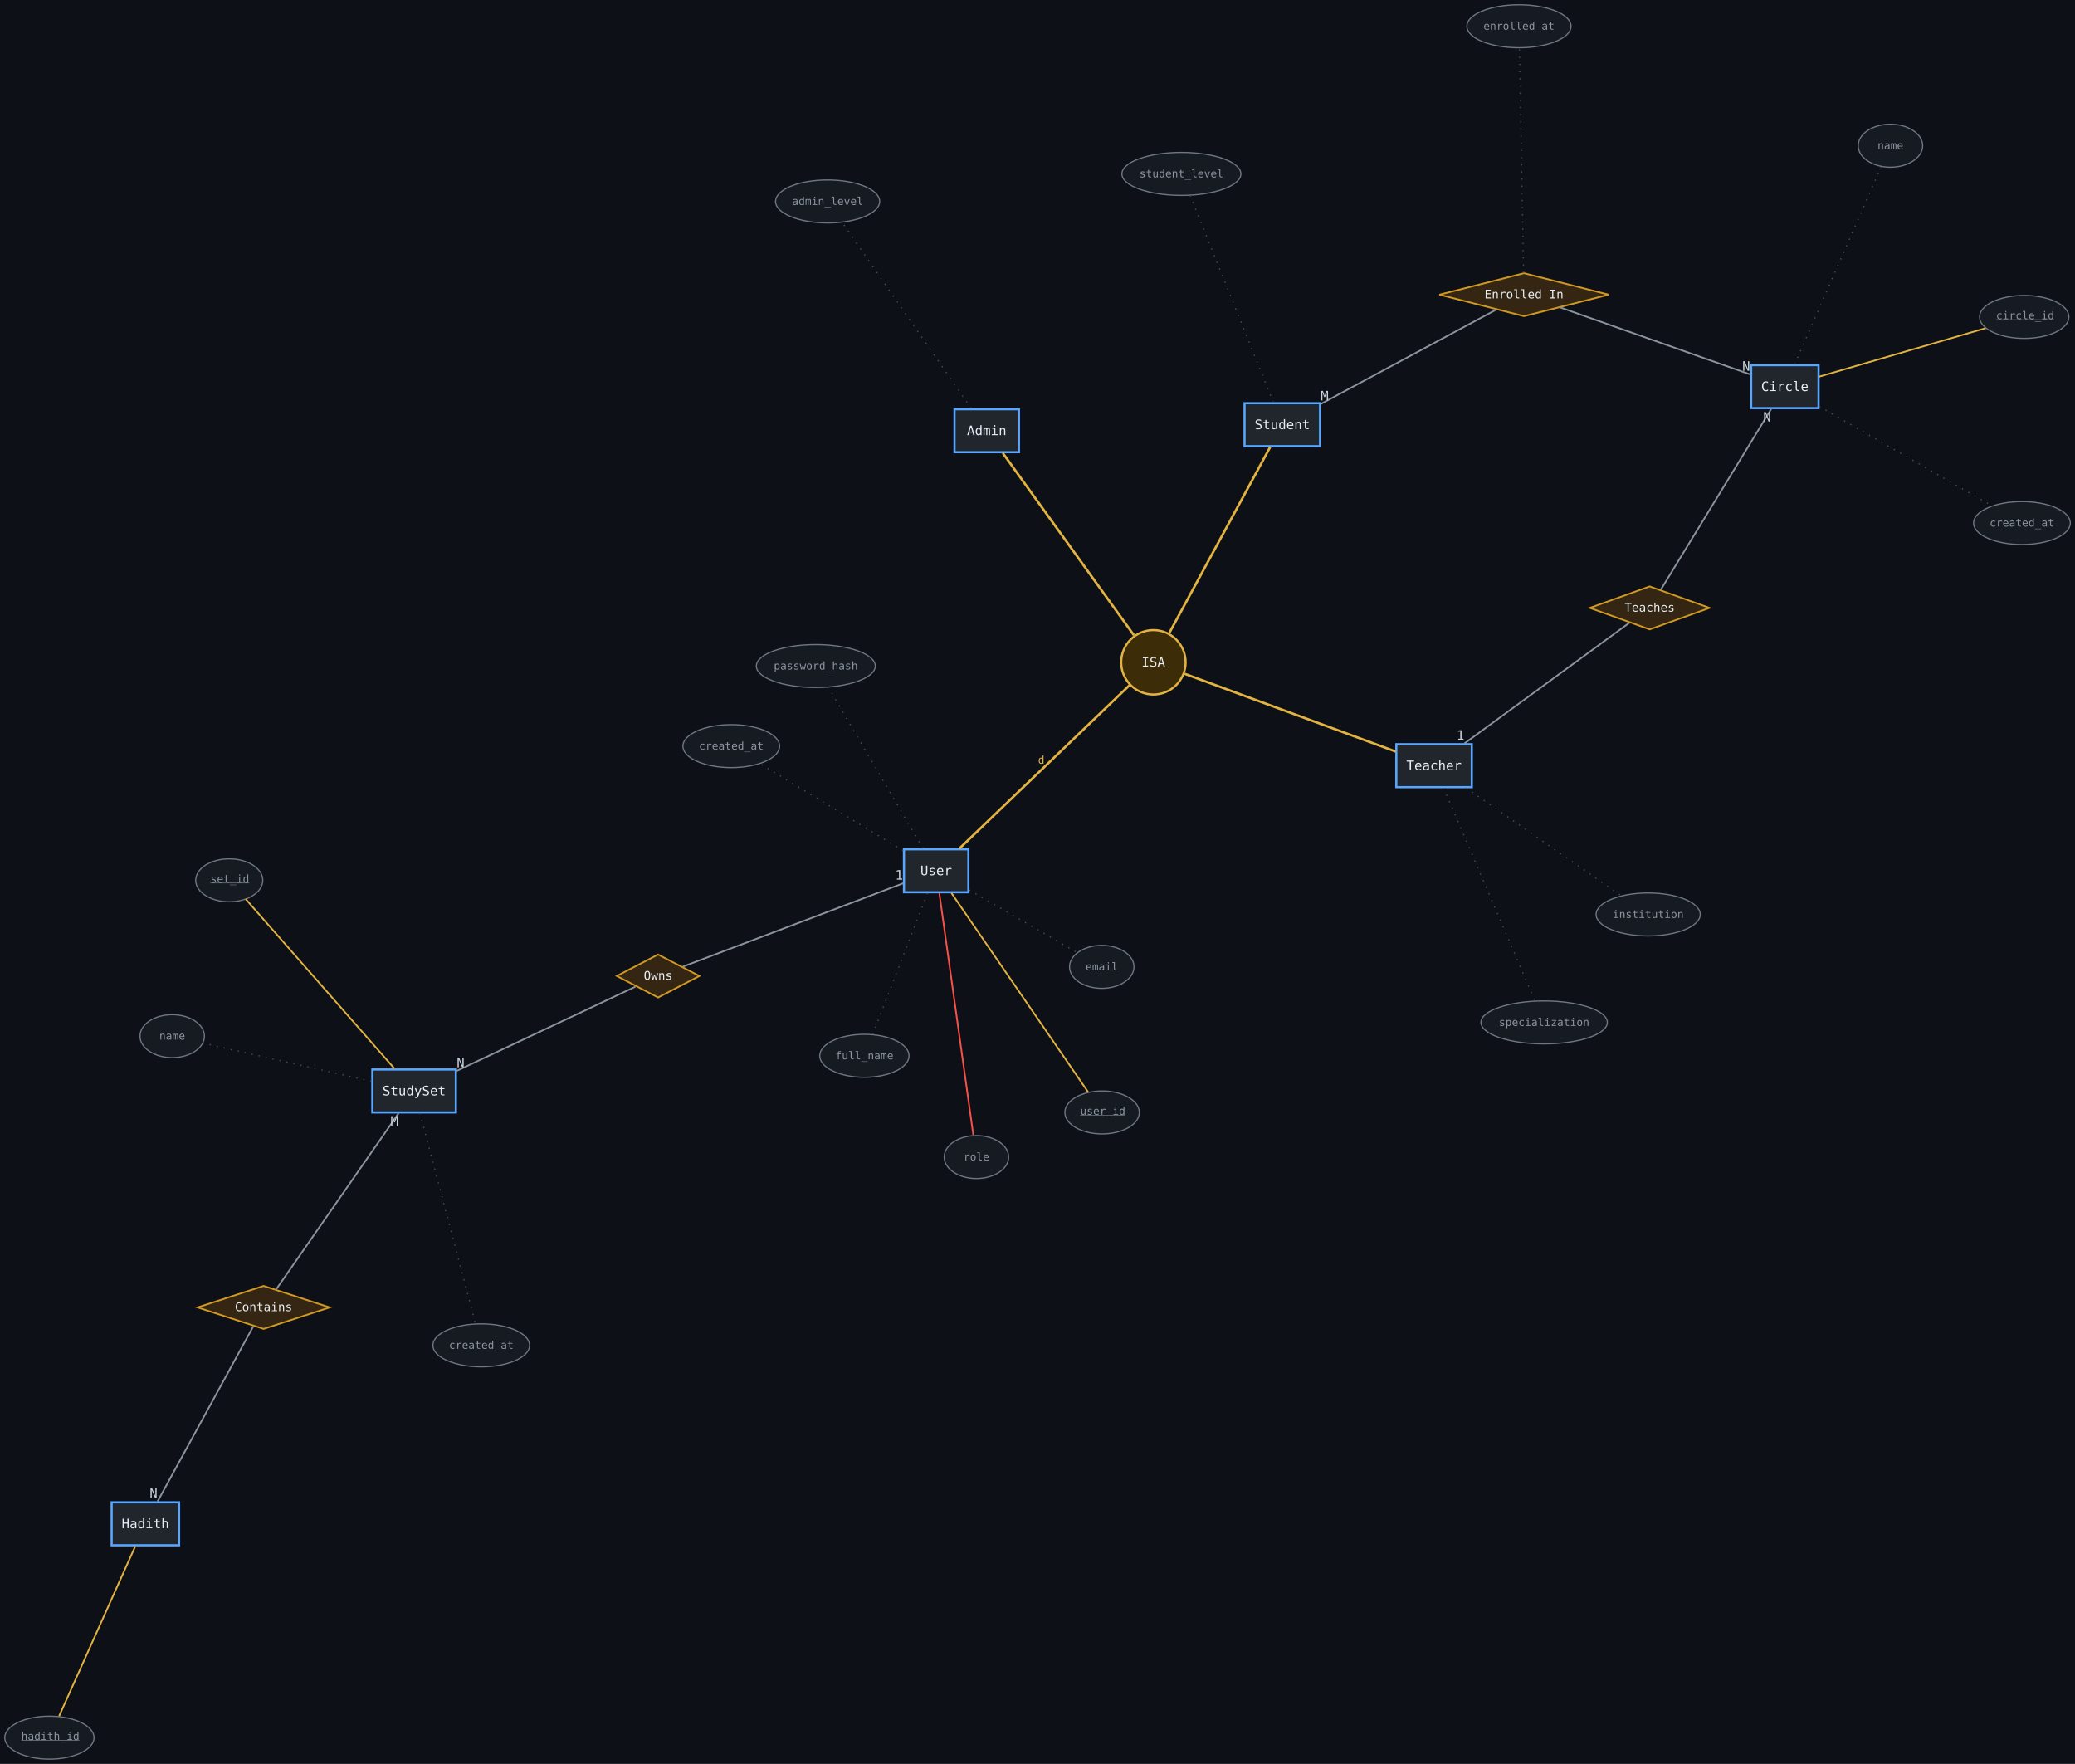
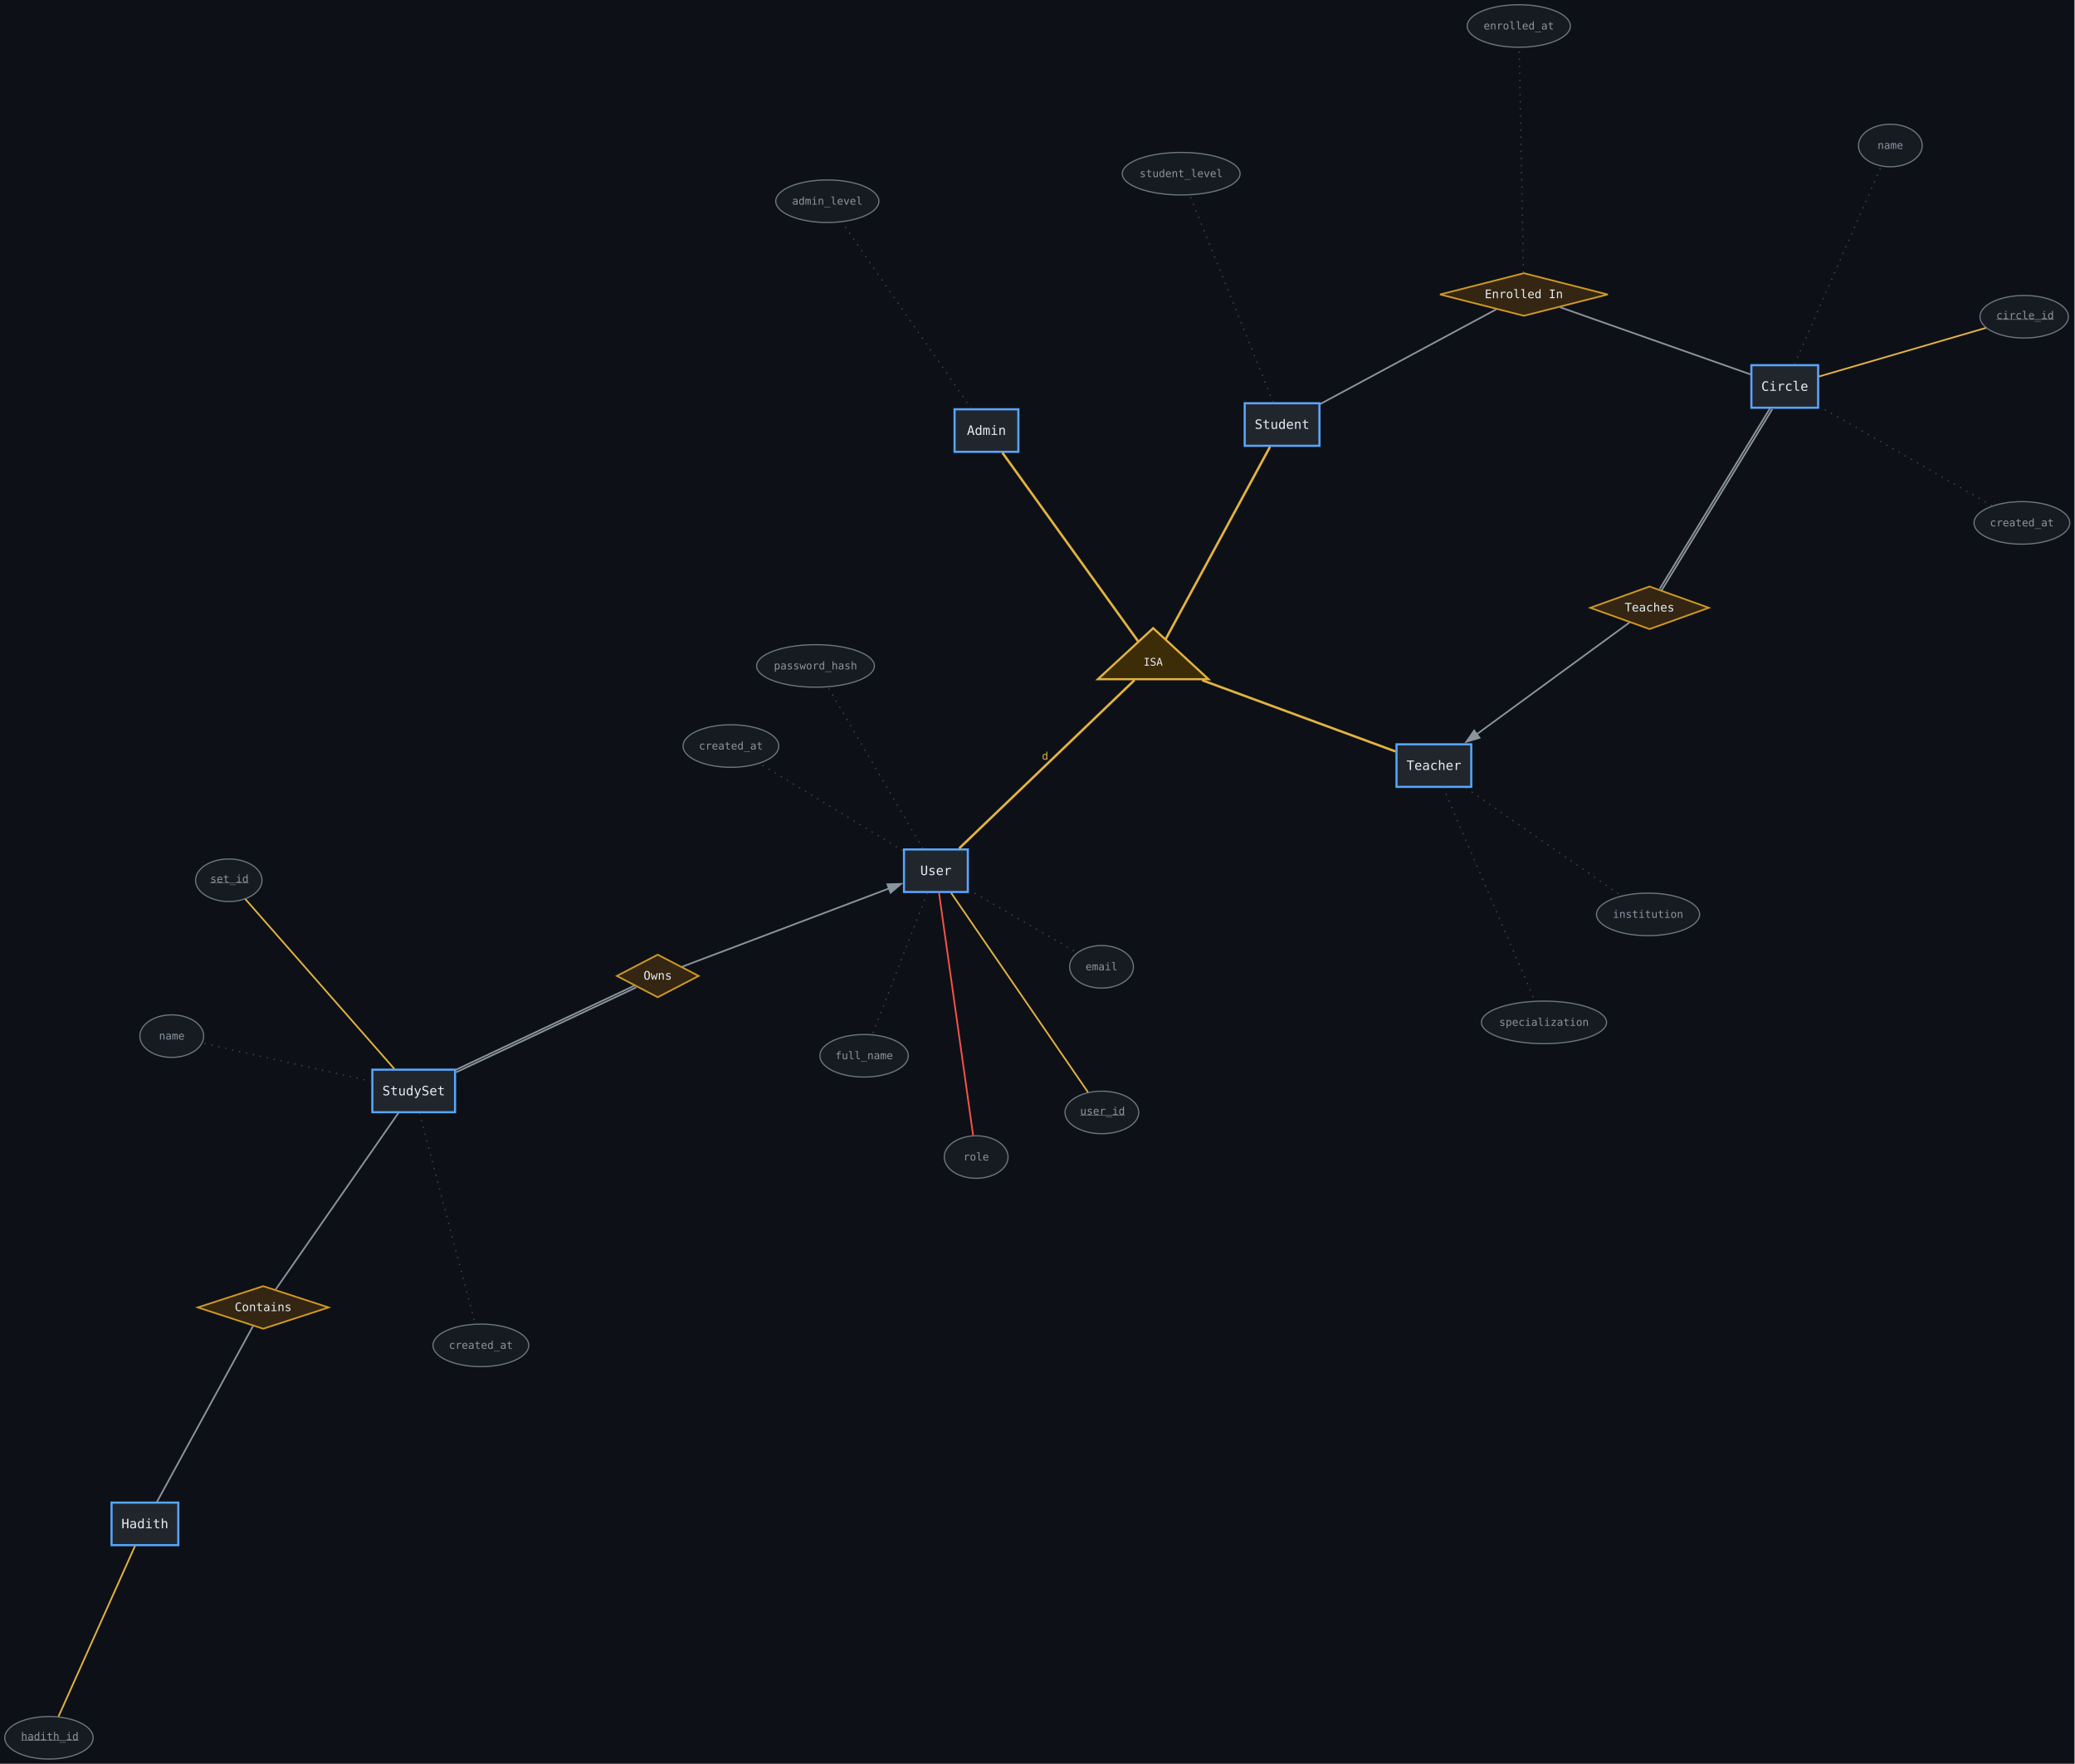
- <svg xmlns="http://www.w3.org/2000/svg" width="1739pt" height="1478pt" viewBox="0.00 0.00 1739.00 1478.00">
-   <g id="graph0" class="graph" transform="scale(1 1) rotate(0) translate(4 1474.07)">
-     <polygon fill="#0d1117" stroke="none" points="-4,4 -4,-1474.07 1735.05,-1474.07 1735.05,4 -4,4" />
+ <svg xmlns="http://www.w3.org/2000/svg" width="1756pt" height="1492pt" viewBox="0.00 0.00 1756.00 1492.00">
+   <g id="graph0" class="graph" transform="scale(1 1) rotate(0) translate(4 1488.41)">
+     <polygon fill="#0d1117" stroke="none" points="-4,4 -4,-1488.41 1751.58,-1488.41 1751.58,4 -4,4" />
    <g id="node1" class="node">
-       <polygon fill="#21262d" stroke="#58a6ff" stroke-width="1.8" points="807.59,-762.39 753.59,-762.39 753.59,-726.39 807.59,-726.39 807.59,-762.39" />
-       <text xml:space="preserve" text-anchor="middle" x="780.59" y="-740.69" font-family="DejaVu Sans Mono" font-size="11.00" fill="#e6edf3">User</text>
+       <polygon fill="#21262d" stroke="#58a6ff" stroke-width="1.8" points="815.02,-769.65 761.02,-769.65 761.02,-733.65 815.02,-733.65 815.02,-769.65" />
+       <text xml:space="preserve" text-anchor="middle" x="788.02" y="-747.95" font-family="DejaVu Sans Mono" font-size="11.00" fill="#e6edf3">User</text>
    </g>
    <g id="node8" class="node">
-       <ellipse fill="#3d2c08" stroke="#e3b341" stroke-width="1.8" cx="962.64" cy="-919.1" rx="27" ry="27" />
-       <text xml:space="preserve" text-anchor="middle" x="962.64" y="-915.4" font-family="DejaVu Sans Mono" font-size="11.00" fill="#e6edf3">ISA</text>
+       <polygon fill="#3d2c08" stroke="#e3b341" stroke-width="1.8" points="971.89,-956.91 925.09,-913.71 1018.69,-913.71 971.89,-956.91" />
+       <text xml:space="preserve" text-anchor="middle" x="971.89" y="-925.18" font-family="DejaVu Sans Mono" font-size="9.00" fill="#e6edf3">ISA</text>
    </g>
    <g id="edge19" class="edge">
-       <path fill="none" stroke="#e3b341" stroke-width="2" d="M800.07,-763.08C834.93,-796.54 907.59,-866.27 942.74,-900" />
-       <text xml:space="preserve" text-anchor="middle" x="868.67" y="-834.14" font-family="DejaVu Sans Mono" font-size="9.00" fill="#e3b341">d</text>
+       <path fill="none" stroke="#e3b341" stroke-width="2" d="M807.7,-770.53C844.38,-805.74 922.54,-880.75 956.07,-912.93" />
+       <text xml:space="preserve" text-anchor="middle" x="880.44" y="-845.57" font-family="DejaVu Sans Mono" font-size="9.00" fill="#e3b341">d</text>
    </g>
    <g id="node11" class="node">
-       <polygon fill="#342612" stroke="#d29922" stroke-width="1.4" points="547.53,-674.24 512.91,-656.24 547.53,-638.24 582.14,-656.24 547.53,-674.24" />
-       <text xml:space="preserve" text-anchor="middle" x="547.53" y="-653.12" font-family="DejaVu Sans Mono" font-size="10.00" fill="#e6edf3">Owns</text>
+       <polygon fill="#342612" stroke="#d29922" stroke-width="1.4" points="552.62,-680.62 518.01,-662.62 552.62,-644.62 587.24,-662.62 552.62,-680.62" />
+       <text xml:space="preserve" text-anchor="middle" x="552.62" y="-659.5" font-family="DejaVu Sans Mono" font-size="10.00" fill="#e6edf3">Owns</text>
    </g>
    <g id="edge27" class="edge">
-       <path fill="none" stroke="#8b949e" stroke-width="1.4" d="M752.94,-733.93C705.67,-716.05 610.37,-680.01 568.3,-664.1" />
-       <text xml:space="preserve" text-anchor="middle" x="749.57" y="-736.98" font-family="DejaVu Sans Mono" font-size="11.00" fill="#c9d1d9">1</text>
+       <path fill="none" stroke="#8b949e" stroke-width="1.4" d="M748.53,-736.71C698.07,-717.63 612.57,-685.29 573.38,-670.47" />
+       <polygon fill="#8b949e" stroke="#8b949e" stroke-width="1.4" points="746.92,-740.22 758.57,-740.51 749.65,-733.02 746.92,-740.22" />
    </g>
    <g id="node13" class="node">
-       <ellipse fill="#161b22" stroke="#6e7681" cx="919.65" cy="-541.9" rx="31.21" ry="18" />
-       <text xml:space="preserve" text-anchor="start" x="901.27" y="-539.97" font-family="DejaVu Sans Mono" text-decoration="underline" font-size="9.00" fill="#8b949e">user_id</text>
+       <ellipse fill="#161b22" stroke="#6e7681" cx="928.47" cy="-547.13" rx="31.21" ry="18" />
+       <text xml:space="preserve" text-anchor="start" x="910.09" y="-545.21" font-family="DejaVu Sans Mono" text-decoration="underline" font-size="9.00" fill="#8b949e">user_id</text>
    </g>
    <g id="edge1" class="edge">
-       <path fill="none" stroke="#e3b341" stroke-width="1.4" d="M793.42,-725.7C820.32,-686.54 882.23,-596.38 908.03,-558.81" />
+       <path fill="none" stroke="#e3b341" stroke-width="1.4" d="M800.98,-732.78C828.15,-693.22 890.68,-602.16 916.74,-564.22" />
    </g>
    <g id="node14" class="node">
-       <ellipse fill="#161b22" stroke="#6e7681" cx="919.37" cy="-663.88" rx="27" ry="18" />
-       <text xml:space="preserve" text-anchor="middle" x="919.37" y="-660.96" font-family="DejaVu Sans Mono" font-size="9.00" fill="#8b949e">email</text>
+       <ellipse fill="#161b22" stroke="#6e7681" cx="928.19" cy="-670.34" rx="27" ry="18" />
+       <text xml:space="preserve" text-anchor="middle" x="928.19" y="-667.41" font-family="DejaVu Sans Mono" font-size="9.00" fill="#8b949e">email</text>
    </g>
    <g id="edge2" class="edge">
-       <path fill="none" stroke="#484f58" stroke-dasharray="1,5" d="M808.34,-728.29C835.08,-712.78 874.9,-689.68 898.88,-675.77" />
+       <path fill="none" stroke="#484f58" stroke-dasharray="1,5" d="M815.71,-735.59C842.68,-719.94 883.06,-696.52 907.39,-682.4" />
    </g>
    <g id="node15" class="node">
-       <ellipse fill="#161b22" stroke="#6e7681" cx="679.72" cy="-915.96" rx="49.85" ry="18" />
-       <text xml:space="preserve" text-anchor="middle" x="679.72" y="-913.03" font-family="DejaVu Sans Mono" font-size="9.00" fill="#8b949e">password_hash</text>
+       <ellipse fill="#161b22" stroke="#6e7681" cx="686.14" cy="-924.93" rx="49.85" ry="18" />
+       <text xml:space="preserve" text-anchor="middle" x="686.14" y="-922.01" font-family="DejaVu Sans Mono" font-size="9.00" fill="#8b949e">password_hash</text>
    </g>
    <g id="edge3" class="edge">
-       <path fill="none" stroke="#484f58" stroke-dasharray="1,5" d="M769.6,-763.07C750.05,-796.34 709.45,-865.38 690.24,-898.07" />
+       <path fill="none" stroke="#484f58" stroke-dasharray="1,5" d="M776.92,-770.52C757.17,-804.12 716.17,-873.86 696.76,-906.86" />
    </g>
    <g id="node16" class="node">
-       <ellipse fill="#161b22" stroke="#6e7681" cx="720.43" cy="-589.36" rx="37.42" ry="18" />
-       <text xml:space="preserve" text-anchor="middle" x="720.43" y="-586.43" font-family="DejaVu Sans Mono" font-size="9.00" fill="#8b949e">full_name</text>
+       <ellipse fill="#161b22" stroke="#6e7681" cx="727.26" cy="-595.07" rx="37.42" ry="18" />
+       <text xml:space="preserve" text-anchor="middle" x="727.26" y="-592.14" font-family="DejaVu Sans Mono" font-size="9.00" fill="#8b949e">full_name</text>
    </g>
    <g id="edge4" class="edge">
-       <path fill="none" stroke="#484f58" stroke-dasharray="1,5" d="M773.33,-725.69C761.65,-695.57 738.8,-636.71 727.34,-607.17" />
+       <path fill="none" stroke="#484f58" stroke-dasharray="1,5" d="M780.69,-732.76C768.89,-702.34 745.81,-642.89 734.24,-613.06" />
    </g>
    <g id="node17" class="node">
-       <ellipse fill="#161b22" stroke="#6e7681" cx="814.32" cy="-504.52" rx="27" ry="18" />
-       <text xml:space="preserve" text-anchor="middle" x="814.32" y="-501.6" font-family="DejaVu Sans Mono" font-size="9.00" fill="#8b949e">role</text>
+       <ellipse fill="#161b22" stroke="#6e7681" cx="822.09" cy="-509.39" rx="27" ry="18" />
+       <text xml:space="preserve" text-anchor="middle" x="822.09" y="-506.46" font-family="DejaVu Sans Mono" font-size="9.00" fill="#8b949e">role</text>
    </g>
    <g id="edge5" class="edge">
-       <path fill="none" stroke="#f85149" stroke-width="1.4" d="M783.24,-725.57C789.56,-680.62 805.47,-567.45 811.73,-522.93" />
+       <path fill="none" stroke="#f85149" stroke-width="1.4" d="M790.64,-733.04C796.99,-687.84 813.19,-572.66 819.51,-527.73" />
    </g>
    <g id="node18" class="node">
-       <ellipse fill="#161b22" stroke="#6e7681" cx="608.85" cy="-848.85" rx="40.53" ry="18" />
-       <text xml:space="preserve" text-anchor="middle" x="608.85" y="-845.92" font-family="DejaVu Sans Mono" font-size="9.00" fill="#8b949e">created_at</text>
+       <ellipse fill="#161b22" stroke="#6e7681" cx="614.56" cy="-857.16" rx="40.53" ry="18" />
+       <text xml:space="preserve" text-anchor="middle" x="614.56" y="-854.23" font-family="DejaVu Sans Mono" font-size="9.00" fill="#8b949e">created_at</text>
    </g>
    <g id="edge6" class="edge">
-       <path fill="none" stroke="#484f58" stroke-dasharray="1,5" d="M753,-761.17C719.81,-781.36 664.64,-814.92 633.04,-834.13" />
+       <path fill="none" stroke="#484f58" stroke-dasharray="1,5" d="M760.15,-768.6C726.54,-789.05 670.59,-823.08 638.73,-842.46" />
    </g>
    <g id="node2" class="node">
-       <polygon fill="#21262d" stroke="#58a6ff" stroke-width="1.8" points="1102.28,-1136.2 1039.03,-1136.2 1039.03,-1100.2 1102.28,-1100.2 1102.28,-1136.2" />
-       <text xml:space="preserve" text-anchor="middle" x="1070.66" y="-1114.5" font-family="DejaVu Sans Mono" font-size="11.00" fill="#e6edf3">Student</text>
+       <polygon fill="#21262d" stroke="#58a6ff" stroke-width="1.8" points="1112.61,-1147.2 1049.36,-1147.2 1049.36,-1111.2 1112.61,-1111.2 1112.61,-1147.2" />
+       <text xml:space="preserve" text-anchor="middle" x="1080.99" y="-1125.5" font-family="DejaVu Sans Mono" font-size="11.00" fill="#e6edf3">Student</text>
    </g>
    <g id="node10" class="node">
-       <polygon fill="#342612" stroke="#d29922" stroke-width="1.4" points="1273.24,-1245.15 1202.28,-1227.15 1273.24,-1209.15 1344.19,-1227.15 1273.24,-1245.15" />
-       <text xml:space="preserve" text-anchor="middle" x="1273.24" y="-1224.03" font-family="DejaVu Sans Mono" font-size="10.00" fill="#e6edf3">Enrolled In</text>
+       <polygon fill="#342612" stroke="#d29922" stroke-width="1.4" points="1285.59,-1257.24 1214.64,-1239.24 1285.59,-1221.24 1356.55,-1239.24 1285.59,-1257.24" />
+       <text xml:space="preserve" text-anchor="middle" x="1285.59" y="-1236.11" font-family="DejaVu Sans Mono" font-size="10.00" fill="#e6edf3">Enrolled In</text>
    </g>
    <g id="edge25" class="edge">
-       <path fill="none" stroke="#8b949e" stroke-width="1.4" d="M1102.76,-1135.47C1143.7,-1157.49 1213.54,-1195.05 1249.81,-1214.55" />
-       <text xml:space="preserve" text-anchor="middle" x="1106.13" y="-1138.52" font-family="DejaVu Sans Mono" font-size="11.00" fill="#c9d1d9">M</text>
+       <path fill="none" stroke="#8b949e" stroke-width="1.4" d="M1113.41,-1146.64C1154.87,-1168.94 1225.68,-1207.02 1262.23,-1226.68" />
    </g>
    <g id="node19" class="node">
-       <ellipse fill="#161b22" stroke="#6e7681" cx="986.1" cy="-1328.35" rx="49.85" ry="18" />
-       <text xml:space="preserve" text-anchor="middle" x="986.1" y="-1325.42" font-family="DejaVu Sans Mono" font-size="9.00" fill="#8b949e">student_level</text>
+       <ellipse fill="#161b22" stroke="#6e7681" cx="995.59" cy="-1341.44" rx="49.85" ry="18" />
+       <text xml:space="preserve" text-anchor="middle" x="995.59" y="-1338.52" font-family="DejaVu Sans Mono" font-size="9.00" fill="#8b949e">student_level</text>
    </g>
    <g id="edge7" class="edge">
-       <path fill="none" stroke="#484f58" stroke-dasharray="1,5" d="M1063.15,-1136.85C1047.03,-1176.93 1009.24,-1270.84 993.35,-1310.34" />
+       <path fill="none" stroke="#484f58" stroke-dasharray="1,5" d="M1073.41,-1148.04C1057.12,-1188.52 1018.96,-1283.36 1002.91,-1323.26" />
    </g>
    <g id="node3" class="node">
-       <polygon fill="#21262d" stroke="#58a6ff" stroke-width="1.8" points="1229.47,-850.47 1166.22,-850.47 1166.22,-814.47 1229.47,-814.47 1229.47,-850.47" />
-       <text xml:space="preserve" text-anchor="middle" x="1197.85" y="-828.77" font-family="DejaVu Sans Mono" font-size="11.00" fill="#e6edf3">Teacher</text>
+       <polygon fill="#21262d" stroke="#58a6ff" stroke-width="1.8" points="1241.07,-858.61 1177.82,-858.61 1177.82,-822.61 1241.07,-822.61 1241.07,-858.61" />
+       <text xml:space="preserve" text-anchor="middle" x="1209.45" y="-836.91" font-family="DejaVu Sans Mono" font-size="11.00" fill="#e6edf3">Teacher</text>
    </g>
    <g id="node9" class="node">
-       <polygon fill="#342612" stroke="#d29922" stroke-width="1.4" points="1378.55,-982.67 1328.36,-964.67 1378.55,-946.67 1428.74,-964.67 1378.55,-982.67" />
-       <text xml:space="preserve" text-anchor="middle" x="1378.55" y="-961.54" font-family="DejaVu Sans Mono" font-size="10.00" fill="#e6edf3">Teaches</text>
+       <polygon fill="#342612" stroke="#d29922" stroke-width="1.4" points="1391.96,-992.13 1341.77,-974.13 1391.96,-956.13 1442.14,-974.13 1391.96,-992.13" />
+       <text xml:space="preserve" text-anchor="middle" x="1391.96" y="-971" font-family="DejaVu Sans Mono" font-size="10.00" fill="#e6edf3">Teaches</text>
    </g>
    <g id="edge23" class="edge">
-       <path fill="none" stroke="#8b949e" stroke-width="1.4" d="M1223.35,-851.13C1260.91,-878.6 1330.05,-929.18 1361.8,-952.41" />
-       <text xml:space="preserve" text-anchor="middle" x="1219.98" y="-854.18" font-family="DejaVu Sans Mono" font-size="11.00" fill="#c9d1d9">1</text>
+       <path fill="none" stroke="#8b949e" stroke-width="1.4" d="M1245.65,-867.1C1284.86,-895.78 1345.72,-940.31 1375.04,-961.75" />
+       <polygon fill="#8b949e" stroke="#8b949e" stroke-width="1.4" points="1248.07,-864.1 1236.92,-860.71 1243.52,-870.31 1248.07,-864.1" />
    </g>
    <g id="node20" class="node">
-       <ellipse fill="#161b22" stroke="#6e7681" cx="1377.29" cy="-707.8" rx="43.64" ry="18" />
-       <text xml:space="preserve" text-anchor="middle" x="1377.29" y="-704.88" font-family="DejaVu Sans Mono" font-size="9.00" fill="#8b949e">institution</text>
+       <ellipse fill="#161b22" stroke="#6e7681" cx="1390.68" cy="-714.7" rx="43.64" ry="18" />
+       <text xml:space="preserve" text-anchor="middle" x="1390.68" y="-711.77" font-family="DejaVu Sans Mono" font-size="9.00" fill="#8b949e">institution</text>
    </g>
    <g id="edge8" class="edge">
-       <path fill="none" stroke="#484f58" stroke-dasharray="1,5" d="M1224.71,-813.81C1260,-789.28 1321.38,-746.64 1354.51,-723.62" />
+       <path fill="none" stroke="#484f58" stroke-dasharray="1,5" d="M1236.58,-821.76C1272.33,-796.93 1334.56,-753.69 1367.95,-730.49" />
    </g>
    <g id="node21" class="node">
-       <ellipse fill="#161b22" stroke="#6e7681" cx="1290.11" cy="-617.34" rx="52.96" ry="18" />
-       <text xml:space="preserve" text-anchor="middle" x="1290.11" y="-614.42" font-family="DejaVu Sans Mono" font-size="9.00" fill="#8b949e">specialization</text>
+       <ellipse fill="#161b22" stroke="#6e7681" cx="1302.63" cy="-623.33" rx="52.96" ry="18" />
+       <text xml:space="preserve" text-anchor="middle" x="1302.63" y="-620.41" font-family="DejaVu Sans Mono" font-size="9.00" fill="#8b949e">specialization</text>
    </g>
    <g id="edge9" class="edge">
-       <path fill="none" stroke="#484f58" stroke-dasharray="1,5" d="M1205.87,-813.76C1223.41,-772.87 1264.96,-675.98 1282.3,-635.56" />
+       <path fill="none" stroke="#484f58" stroke-dasharray="1,5" d="M1217.39,-822.09C1235.04,-780.94 1277.33,-682.33 1294.84,-641.51" />
    </g>
    <g id="node4" class="node">
-       <polygon fill="#21262d" stroke="#58a6ff" stroke-width="1.8" points="849.96,-1131.15 795.96,-1131.15 795.96,-1095.15 849.96,-1095.15 849.96,-1131.15" />
-       <text xml:space="preserve" text-anchor="middle" x="822.96" y="-1109.45" font-family="DejaVu Sans Mono" font-size="11.00" fill="#e6edf3">Admin</text>
+       <polygon fill="#21262d" stroke="#58a6ff" stroke-width="1.8" points="857.81,-1142.1 803.81,-1142.1 803.81,-1106.1 857.81,-1106.1 857.81,-1142.1" />
+       <text xml:space="preserve" text-anchor="middle" x="830.81" y="-1120.4" font-family="DejaVu Sans Mono" font-size="11.00" fill="#e6edf3">Admin</text>
    </g>
    <g id="node22" class="node">
-       <ellipse fill="#161b22" stroke="#6e7681" cx="689.61" cy="-1305.28" rx="43.64" ry="18" />
-       <text xml:space="preserve" text-anchor="middle" x="689.61" y="-1302.36" font-family="DejaVu Sans Mono" font-size="9.00" fill="#8b949e">admin_level</text>
+       <ellipse fill="#161b22" stroke="#6e7681" cx="696.13" cy="-1318.15" rx="43.64" ry="18" />
+       <text xml:space="preserve" text-anchor="middle" x="696.13" y="-1315.23" font-family="DejaVu Sans Mono" font-size="9.00" fill="#8b949e">admin_level</text>
    </g>
    <g id="edge10" class="edge">
-       <path fill="none" stroke="#484f58" stroke-dasharray="1,5" d="M809.93,-1131.92C784.17,-1169.03 727.07,-1251.31 701.91,-1287.56" />
+       <path fill="none" stroke="#484f58" stroke-dasharray="1,5" d="M817.9,-1142.7C791.96,-1180.08 733.83,-1263.83 708.42,-1300.45" />
    </g>
    <g id="node5" class="node">
-       <polygon fill="#21262d" stroke="#58a6ff" stroke-width="1.8" points="1520.09,-1168.09 1463.59,-1168.09 1463.59,-1132.09 1520.09,-1132.09 1520.09,-1168.09" />
-       <text xml:space="preserve" text-anchor="middle" x="1491.84" y="-1146.39" font-family="DejaVu Sans Mono" font-size="11.00" fill="#e6edf3">Circle</text>
+       <polygon fill="#21262d" stroke="#58a6ff" stroke-width="1.8" points="1534.63,-1179.41 1478.13,-1179.41 1478.13,-1143.41 1534.63,-1143.41 1534.63,-1179.41" />
+       <text xml:space="preserve" text-anchor="middle" x="1506.38" y="-1157.71" font-family="DejaVu Sans Mono" font-size="11.00" fill="#e6edf3">Circle</text>
    </g>
    <g id="edge24" class="edge">
-       <path fill="none" stroke="#8b949e" stroke-width="1.4" d="M1480.36,-1131.29C1457.85,-1094.47 1408.37,-1013.48 1387.8,-979.81" />
-       <text xml:space="preserve" text-anchor="middle" x="1476.98" y="-1120.84" font-family="DejaVu Sans Mono" font-size="11.00" fill="#c9d1d9">N</text>
+       <path fill="none" stroke="#8b949e" stroke-width="1.4" d="M1494.14,-1143.29C1471.53,-1106.28 1421.36,-1024.17 1400.49,-990.02" />
+       <path fill="none" stroke="#8b949e" stroke-width="1.4" d="M1495.85,-1142.25C1473.24,-1105.24 1423.07,-1023.13 1402.2,-988.97" />
    </g>
    <g id="edge26" class="edge">
-       <path fill="none" stroke="#8b949e" stroke-width="1.4" d="M1462.81,-1160.33C1421.47,-1174.9 1345.97,-1201.51 1303.8,-1216.38" />
-       <text xml:space="preserve" text-anchor="middle" x="1459.44" y="-1163.38" font-family="DejaVu Sans Mono" font-size="11.00" fill="#c9d1d9">N</text>
+       <path fill="none" stroke="#8b949e" stroke-width="1.4" d="M1477.52,-1171.59C1435.79,-1186.3 1358.94,-1213.38 1316.24,-1228.44" />
    </g>
    <g id="node24" class="node">
-       <ellipse fill="#161b22" stroke="#6e7681" cx="1692.44" cy="-1208.5" rx="37.42" ry="18" />
-       <text xml:space="preserve" text-anchor="start" x="1668.82" y="-1206.57" font-family="DejaVu Sans Mono" text-decoration="underline" font-size="9.00" fill="#8b949e">circle_id</text>
+       <ellipse fill="#161b22" stroke="#6e7681" cx="1708.99" cy="-1220.4" rx="37.42" ry="18" />
+       <text xml:space="preserve" text-anchor="start" x="1685.36" y="-1218.47" font-family="DejaVu Sans Mono" text-decoration="underline" font-size="9.00" fill="#8b949e">circle_id</text>
    </g>
    <g id="edge12" class="edge">
-       <path fill="none" stroke="#e3b341" stroke-width="1.4" d="M1520.58,-1158.46C1557.53,-1169.22 1621.49,-1187.84 1660.1,-1199.08" />
+       <path fill="none" stroke="#e3b341" stroke-width="1.4" d="M1535.41,-1169.86C1572.83,-1180.76 1637.71,-1199.65 1676.66,-1210.99" />
    </g>
    <g id="node25" class="node">
-       <ellipse fill="#161b22" stroke="#6e7681" cx="1580.32" cy="-1351.96" rx="27" ry="18" />
-       <text xml:space="preserve" text-anchor="middle" x="1580.32" y="-1349.03" font-family="DejaVu Sans Mono" font-size="9.00" fill="#8b949e">name</text>
+       <ellipse fill="#161b22" stroke="#6e7681" cx="1595.74" cy="-1365.29" rx="27" ry="18" />
+       <text xml:space="preserve" text-anchor="middle" x="1595.74" y="-1362.37" font-family="DejaVu Sans Mono" font-size="9.00" fill="#8b949e">name</text>
    </g>
    <g id="edge13" class="edge">
-       <path fill="none" stroke="#484f58" stroke-dasharray="1,5" d="M1500.01,-1168.72C1516.99,-1207.47 1555.92,-1296.3 1572.56,-1334.24" />
+       <path fill="none" stroke="#484f58" stroke-dasharray="1,5" d="M1514.63,-1180.23C1531.83,-1219.46 1571.3,-1309.53 1588.03,-1347.69" />
    </g>
    <g id="node26" class="node">
-       <ellipse fill="#161b22" stroke="#6e7681" cx="1690.52" cy="-1035.78" rx="40.53" ry="18" />
-       <text xml:space="preserve" text-anchor="middle" x="1690.52" y="-1032.86" font-family="DejaVu Sans Mono" font-size="9.00" fill="#8b949e">created_at</text>
+       <ellipse fill="#161b22" stroke="#6e7681" cx="1707.05" cy="-1045.96" rx="40.53" ry="18" />
+       <text xml:space="preserve" text-anchor="middle" x="1707.05" y="-1043.03" font-family="DejaVu Sans Mono" font-size="9.00" fill="#8b949e">created_at</text>
    </g>
    <g id="edge14" class="edge">
-       <path fill="none" stroke="#484f58" stroke-dasharray="1,5" d="M1520.73,-1133.47C1559.69,-1111.06 1628.44,-1071.5 1665.37,-1050.25" />
+       <path fill="none" stroke="#484f58" stroke-dasharray="1,5" d="M1535.13,-1144.87C1574.47,-1122.24 1644.44,-1081.98 1681.84,-1060.46" />
    </g>
    <g id="node6" class="node">
-       <polygon fill="#21262d" stroke="#58a6ff" stroke-width="1.8" points="378.05,-577.89 308.05,-577.89 308.05,-541.89 378.05,-541.89 378.05,-577.89" />
-       <text xml:space="preserve" text-anchor="middle" x="343.05" y="-556.19" font-family="DejaVu Sans Mono" font-size="11.00" fill="#e6edf3">StudySet</text>
+       <polygon fill="#21262d" stroke="#58a6ff" stroke-width="1.8" points="381.11,-583.31 311.11,-583.31 311.11,-547.31 381.11,-547.31 381.11,-583.31" />
+       <text xml:space="preserve" text-anchor="middle" x="346.11" y="-561.61" font-family="DejaVu Sans Mono" font-size="11.00" fill="#e6edf3">StudySet</text>
    </g>
    <g id="edge28" class="edge">
-       <path fill="none" stroke="#8b949e" stroke-width="1.4" d="M378.67,-576.68C422.26,-597.22 494.48,-631.25 528.58,-647.32" />
-       <text xml:space="preserve" text-anchor="middle" x="382.04" y="-579.73" font-family="DejaVu Sans Mono" font-size="11.00" fill="#c9d1d9">N</text>
+       <path fill="none" stroke="#8b949e" stroke-width="1.4" d="M382.03,-581.14C426.2,-601.95 499.99,-636.72 534.36,-652.91" />
+       <path fill="none" stroke="#8b949e" stroke-width="1.4" d="M381.18,-582.94C425.35,-603.76 499.14,-638.52 533.51,-654.72" />
    </g>
    <g id="node12" class="node">
-       <polygon fill="#342612" stroke="#d29922" stroke-width="1.4" points="216.93,-396.52 161.55,-378.52 216.93,-360.52 272.31,-378.52 216.93,-396.52" />
-       <text xml:space="preserve" text-anchor="middle" x="216.93" y="-375.4" font-family="DejaVu Sans Mono" font-size="10.00" fill="#e6edf3">Contains</text>
+       <polygon fill="#342612" stroke="#d29922" stroke-width="1.4" points="218.73,-400.13 163.35,-382.13 218.73,-364.13 274.11,-382.13 218.73,-400.13" />
+       <text xml:space="preserve" text-anchor="middle" x="218.73" y="-379" font-family="DejaVu Sans Mono" font-size="10.00" fill="#e6edf3">Contains</text>
    </g>
    <g id="edge29" class="edge">
-       <path fill="none" stroke="#8b949e" stroke-width="1.4" d="M330.03,-541.17C304.98,-505.15 250.53,-426.85 227.53,-393.77" />
-       <text xml:space="preserve" text-anchor="middle" x="326.65" y="-530.72" font-family="DejaVu Sans Mono" font-size="11.00" fill="#c9d1d9">M</text>
+       <path fill="none" stroke="#8b949e" stroke-width="1.4" d="M333.19,-546.74C307.95,-510.45 252.54,-430.75 229.3,-397.34" />
    </g>
    <g id="node27" class="node">
-       <ellipse fill="#161b22" stroke="#6e7681" cx="188.12" cy="-736.41" rx="28.11" ry="18" />
-       <text xml:space="preserve" text-anchor="start" x="172.37" y="-734.49" font-family="DejaVu Sans Mono" text-decoration="underline" font-size="9.00" fill="#8b949e">set_id</text>
+       <ellipse fill="#161b22" stroke="#6e7681" cx="189.63" cy="-743.59" rx="28.11" ry="18" />
+       <text xml:space="preserve" text-anchor="start" x="173.88" y="-741.67" font-family="DejaVu Sans Mono" text-decoration="underline" font-size="9.00" fill="#8b949e">set_id</text>
    </g>
    <g id="edge15" class="edge">
-       <path fill="none" stroke="#e3b341" stroke-width="1.4" d="M326.47,-578.79C295.71,-613.83 230.36,-688.28 201.88,-720.74" />
+       <path fill="none" stroke="#e3b341" stroke-width="1.4" d="M329.65,-584.05C298.74,-619.28 232.48,-694.77 203.58,-727.69" />
    </g>
    <g id="node28" class="node">
-       <ellipse fill="#161b22" stroke="#6e7681" cx="140.33" cy="-605.82" rx="27" ry="18" />
-       <text xml:space="preserve" text-anchor="middle" x="140.33" y="-602.89" font-family="DejaVu Sans Mono" font-size="9.00" fill="#8b949e">name</text>
+       <ellipse fill="#161b22" stroke="#6e7681" cx="141.36" cy="-611.7" rx="27" ry="18" />
+       <text xml:space="preserve" text-anchor="middle" x="141.36" y="-608.77" font-family="DejaVu Sans Mono" font-size="9.00" fill="#8b949e">name</text>
    </g>
    <g id="edge16" class="edge">
-       <path fill="none" stroke="#484f58" stroke-dasharray="1,5" d="M307.27,-568C266.81,-577.17 201.91,-591.87 166.11,-599.98" />
+       <path fill="none" stroke="#484f58" stroke-dasharray="1,5" d="M310.44,-573.39C269.54,-582.66 203.47,-597.62 167.22,-605.84" />
    </g>
    <g id="node29" class="node">
-       <ellipse fill="#161b22" stroke="#6e7681" cx="399.33" cy="-346.74" rx="40.53" ry="18" />
-       <text xml:space="preserve" text-anchor="middle" x="399.33" y="-343.82" font-family="DejaVu Sans Mono" font-size="9.00" fill="#8b949e">created_at</text>
+       <ellipse fill="#161b22" stroke="#6e7681" cx="402.94" cy="-350.03" rx="40.53" ry="18" />
+       <text xml:space="preserve" text-anchor="middle" x="402.94" y="-347.11" font-family="DejaVu Sans Mono" font-size="9.00" fill="#8b949e">created_at</text>
    </g>
    <g id="edge17" class="edge">
-       <path fill="none" stroke="#484f58" stroke-dasharray="1,5" d="M347.95,-541.35C358.62,-500.94 383.86,-405.33 394.48,-365.09" />
+       <path fill="none" stroke="#484f58" stroke-dasharray="1,5" d="M351.05,-546.58C361.85,-505.66 387.45,-408.71 398.13,-368.26" />
    </g>
    <g id="node7" class="node">
-       <polygon fill="#21262d" stroke="#58a6ff" stroke-width="1.8" points="146.08,-215.2 89.58,-215.2 89.58,-179.2 146.08,-179.2 146.08,-215.2" />
-       <text xml:space="preserve" text-anchor="middle" x="117.83" y="-193.5" font-family="DejaVu Sans Mono" font-size="11.00" fill="#e6edf3">Hadith</text>
+       <polygon fill="#21262d" stroke="#58a6ff" stroke-width="1.8" points="146.89,-216.99 90.39,-216.99 90.39,-180.99 146.89,-180.99 146.89,-216.99" />
+       <text xml:space="preserve" text-anchor="middle" x="118.64" y="-195.29" font-family="DejaVu Sans Mono" font-size="11.00" fill="#e6edf3">Hadith</text>
    </g>
    <g id="edge30" class="edge">
-       <path fill="none" stroke="#8b949e" stroke-width="1.4" d="M128.07,-215.92C147.65,-251.75 190.1,-329.43 208.33,-362.78" />
-       <text xml:space="preserve" text-anchor="middle" x="124.69" y="-218.97" font-family="DejaVu Sans Mono" font-size="11.00" fill="#c9d1d9">N</text>
+       <path fill="none" stroke="#8b949e" stroke-width="1.4" d="M128.79,-217.56C148.52,-253.66 191.72,-332.72 210.14,-366.41" />
    </g>
    <g id="node30" class="node">
      <ellipse fill="#161b22" stroke="#6e7681" cx="37.42" cy="-18" rx="37.42" ry="18" />
      <text xml:space="preserve" text-anchor="start" x="13.8" y="-16.07" font-family="DejaVu Sans Mono" text-decoration="underline" font-size="9.00" fill="#8b949e">hadith_id</text>
    </g>
    <g id="edge18" class="edge">
-       <path fill="none" stroke="#e3b341" stroke-width="1.4" d="M109.38,-178.36C93.82,-143.67 60.82,-70.14 45.53,-36.05" />
+       <path fill="none" stroke="#e3b341" stroke-width="1.4" d="M110.25,-180.3C94.57,-145.35 60.99,-70.51 45.52,-36.05" />
    </g>
    <g id="edge20" class="edge">
-       <path fill="none" stroke="#e3b341" stroke-width="2" d="M975.88,-943.51C997.74,-983.8 1040.9,-1063.35 1060.52,-1099.52" />
+       <path fill="none" stroke="#e3b341" stroke-width="2" d="M982.54,-947.75C1003.56,-986.5 1050.1,-1072.28 1070.76,-1110.36" />
    </g>
    <g id="edge21" class="edge">
-       <path fill="none" stroke="#e3b341" stroke-width="2" d="M988.71,-909.5C1032,-893.55 1118.62,-861.65 1165.66,-844.32" />
+       <path fill="none" stroke="#e3b341" stroke-width="2" d="M1013.27,-912.87C1059.79,-895.73 1134.38,-868.26 1176.93,-852.59" />
    </g>
    <g id="edge22" class="edge">
-       <path fill="none" stroke="#e3b341" stroke-width="2" d="M946.34,-941.74C918.49,-980.43 862.25,-1058.56 836.45,-1094.4" />
+       <path fill="none" stroke="#e3b341" stroke-width="2" d="M959.12,-945.84C932.53,-982.78 871.44,-1067.65 844.27,-1105.4" />
    </g>
    <g id="node23" class="node">
-       <ellipse fill="#161b22" stroke="#6e7681" cx="1269" cy="-1452.07" rx="43.64" ry="18" />
-       <text xml:space="preserve" text-anchor="middle" x="1269" y="-1449.15" font-family="DejaVu Sans Mono" font-size="9.00" fill="#8b949e">enrolled_at</text>
+       <ellipse fill="#161b22" stroke="#6e7681" cx="1281.31" cy="-1466.41" rx="43.64" ry="18" />
+       <text xml:space="preserve" text-anchor="middle" x="1281.31" y="-1463.48" font-family="DejaVu Sans Mono" font-size="9.00" fill="#8b949e">enrolled_at</text>
    </g>
    <g id="edge11" class="edge">
-       <path fill="none" stroke="#484f58" stroke-dasharray="1,5" d="M1272.89,-1245.56C1272.09,-1287.84 1270.14,-1391.5 1269.35,-1433.73" />
+       <path fill="none" stroke="#484f58" stroke-dasharray="1,5" d="M1285.24,-1257.83C1284.44,-1300.64 1282.45,-1405.75 1281.66,-1448.2" />
    </g>
  </g>
</svg>
